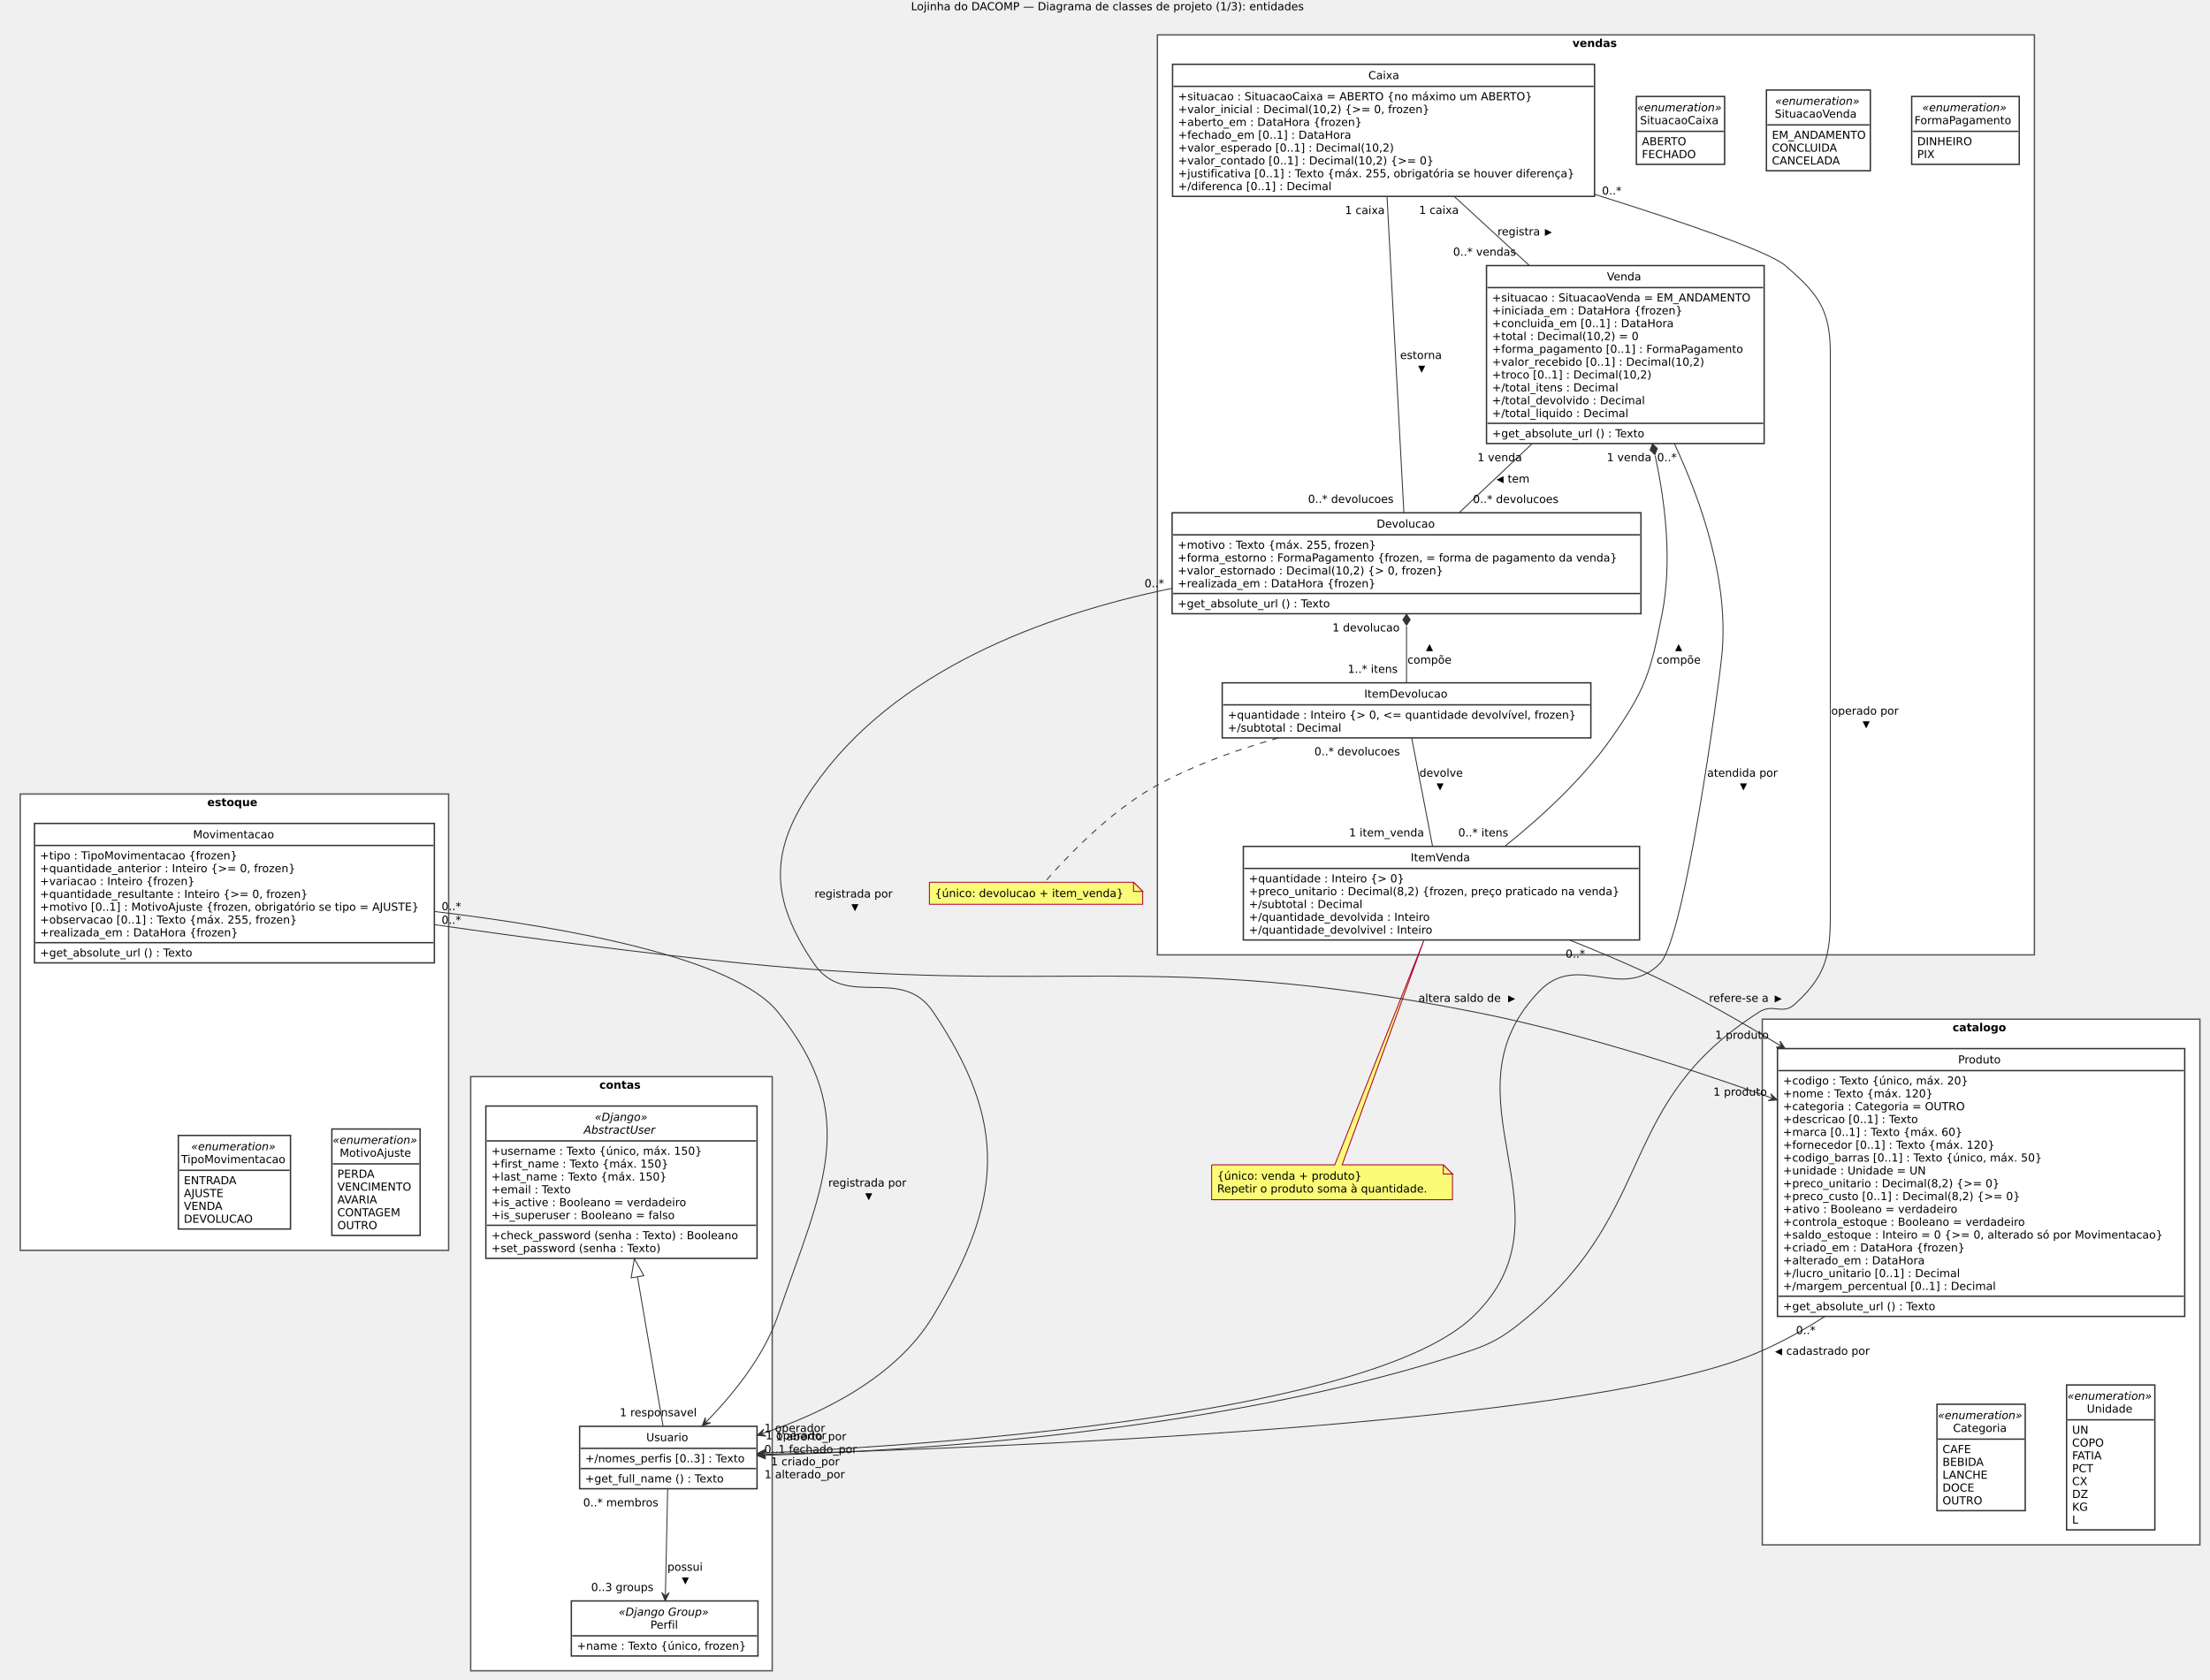
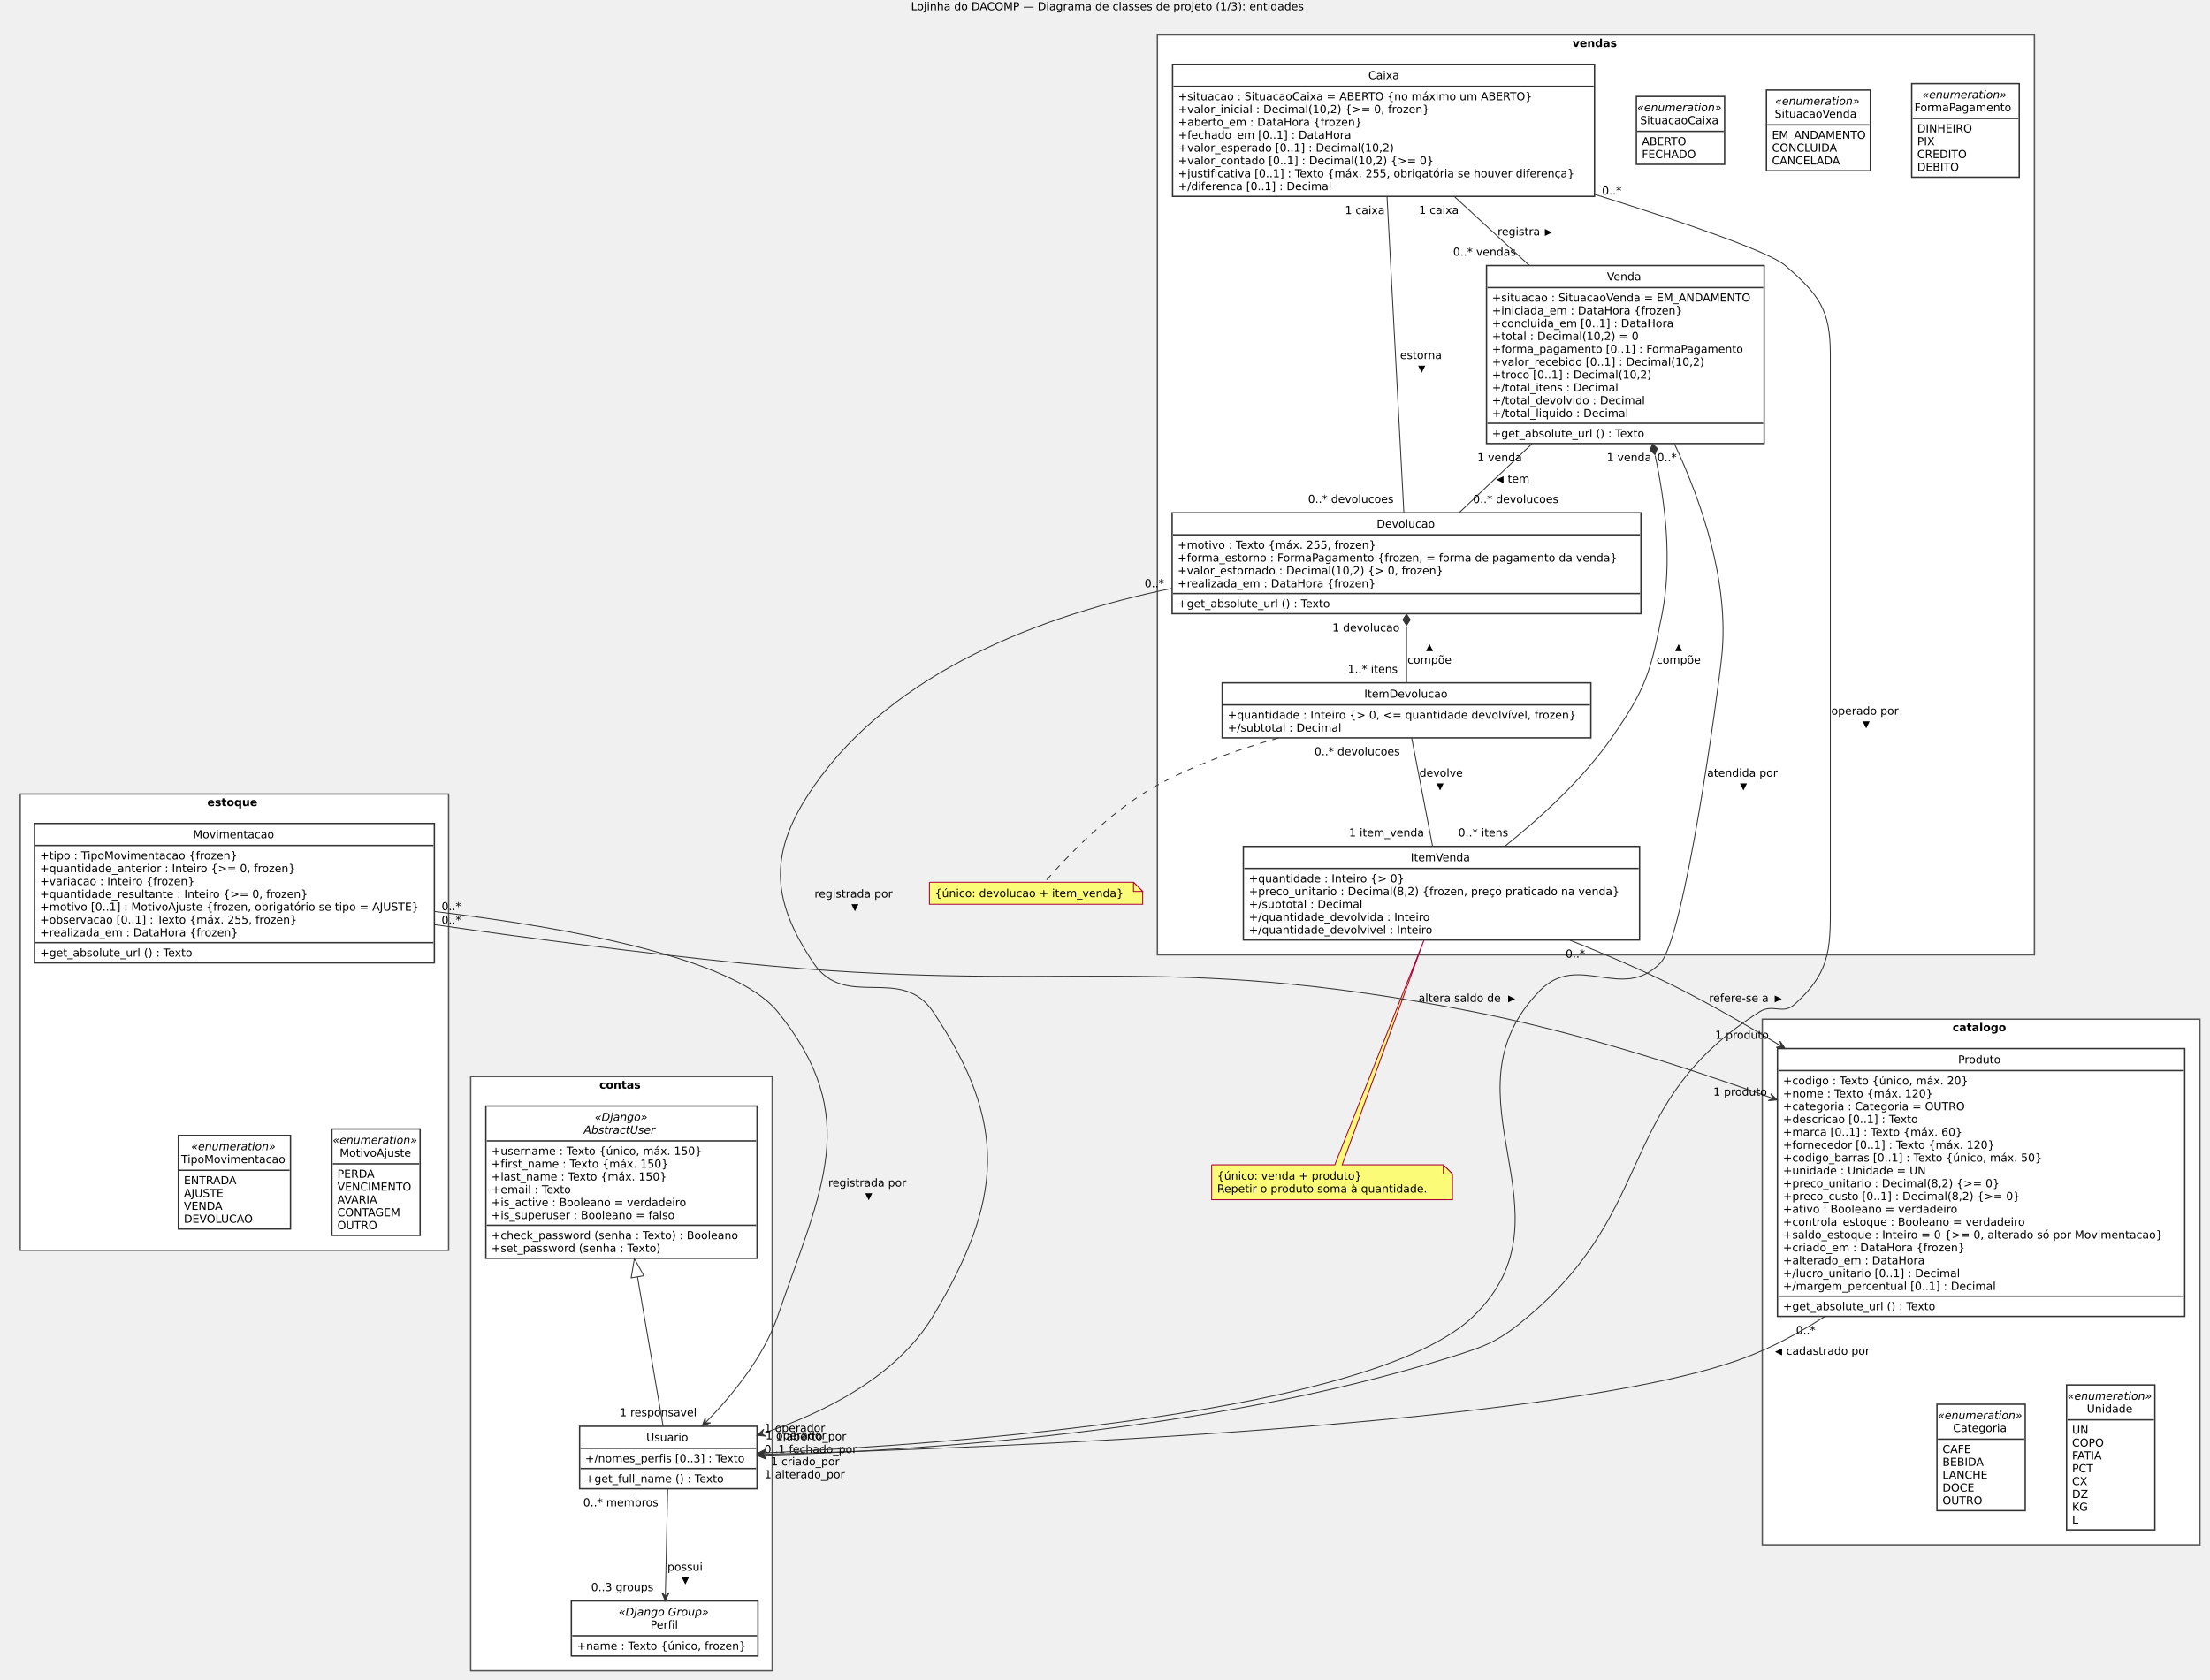
<svg xmlns="http://www.w3.org/2000/svg" contentScriptType="application/ecmascript" contentStyleType="text/css" height="1828px" preserveAspectRatio="none" style="width:2404px;height:1828px;" version="1.1" viewBox="0 0 2404 1828" width="2404px" zoomAndPan="magnify">
  <defs />
  <g>
    <text fill="#000000" font-family="DejaVu Sans" font-size="12" lengthAdjust="spacingAndGlyphs" textLength="445" x="991" y="11.139">Lojinha do DACOMP — Diagrama de classes de projeto (1/3): entidades</text>
    <rect fill="#FFFFFF" height="646.5" style="stroke: #555555; stroke-width: 1.5;" width="328" x="512" y="1171.469" />
    <text fill="#000000" font-family="DejaVu Sans" font-size="12" font-weight="bold" lengthAdjust="spacingAndGlyphs" textLength="48" x="652" y="1184.607">contas</text>
    <rect fill="#FFFFFF" height="572" style="stroke: #555555; stroke-width: 1.5;" width="476" x="1917" y="1108.969" />
    <text fill="#000000" font-family="DejaVu Sans" font-size="12" font-weight="bold" lengthAdjust="spacingAndGlyphs" textLength="62" x="2124" y="1122.107">catalogo</text>
    <rect fill="#FFFFFF" height="496.5" style="stroke: #555555; stroke-width: 1.5;" width="466" x="22" y="863.969" />
    <text fill="#000000" font-family="DejaVu Sans" font-size="12" font-weight="bold" lengthAdjust="spacingAndGlyphs" textLength="59" x="225.5" y="877.107">estoque</text>
    <rect fill="#FFFFFF" height="1001" style="stroke: #555555; stroke-width: 1.5;" width="954" x="1259" y="37.969" />
    <text fill="#000000" font-family="DejaVu Sans" font-size="12" font-weight="bold" lengthAdjust="spacingAndGlyphs" textLength="51" x="1710.5" y="51.107">vendas</text>
    <rect fill="#FFFFFF" height="165.688" id="AbstractUser" style="stroke: #333333; stroke-width: 1.5;" width="295" x="528.5" y="1203.469" />
    <text fill="#000000" font-family="DejaVu Sans" font-size="12" font-style="italic" lengthAdjust="spacingAndGlyphs" textLength="58" x="647" y="1219.607">«Django»</text>
    <text fill="#000000" font-family="DejaVu Sans" font-size="12" font-style="italic" lengthAdjust="spacingAndGlyphs" textLength="82" x="635" y="1233.576">AbstractUser</text>
    <line style="stroke: #333333; stroke-width: 1.5;" x1="529.5" x2="822.5" y1="1241.406" y2="1241.406" />
    <text fill="#000000" font-family="DejaVu Sans" font-size="12" lengthAdjust="spacingAndGlyphs" textLength="238" x="534.5" y="1256.545">+username : Texto {único, máx. 150}</text>
    <text fill="#000000" font-family="DejaVu Sans" font-size="12" lengthAdjust="spacingAndGlyphs" textLength="198" x="534.5" y="1270.514">+first_name : Texto {máx. 150}</text>
    <text fill="#000000" font-family="DejaVu Sans" font-size="12" lengthAdjust="spacingAndGlyphs" textLength="197" x="534.5" y="1284.482">+last_name : Texto {máx. 150}</text>
    <text fill="#000000" font-family="DejaVu Sans" font-size="12" lengthAdjust="spacingAndGlyphs" textLength="89" x="534.5" y="1298.451">+email : Texto</text>
    <text fill="#000000" font-family="DejaVu Sans" font-size="12" lengthAdjust="spacingAndGlyphs" textLength="219" x="534.5" y="1312.42">+is_active : Booleano = verdadeiro</text>
    <text fill="#000000" font-family="DejaVu Sans" font-size="12" lengthAdjust="spacingAndGlyphs" textLength="209" x="534.5" y="1326.389">+is_superuser : Booleano = falso</text>
    <line style="stroke: #333333; stroke-width: 1.5;" x1="529.5" x2="822.5" y1="1333.219" y2="1333.219" />
    <text fill="#000000" font-family="DejaVu Sans" font-size="12" lengthAdjust="spacingAndGlyphs" textLength="283" x="534.5" y="1348.357">+check_password (senha : Texto) : Booleano</text>
    <text fill="#000000" font-family="DejaVu Sans" font-size="12" lengthAdjust="spacingAndGlyphs" textLength="195" x="534.5" y="1362.326">+set_password (senha : Texto)</text>
    <rect fill="#FFFFFF" height="67.906" id="Usuario" style="stroke: #333333; stroke-width: 1.5;" width="193" x="630.5" y="1551.969" />
    <text fill="#000000" font-family="DejaVu Sans" font-size="12" lengthAdjust="spacingAndGlyphs" textLength="48" x="703" y="1568.107">Usuario</text>
    <line style="stroke: #333333; stroke-width: 1.5;" x1="631.5" x2="822.5" y1="1575.938" y2="1575.938" />
    <text fill="#000000" font-family="DejaVu Sans" font-size="12" lengthAdjust="spacingAndGlyphs" textLength="181" x="636.5" y="1591.076">+/nomes_perfis [0..3] : Texto</text>
    <line style="stroke: #333333; stroke-width: 1.5;" x1="631.5" x2="822.5" y1="1597.906" y2="1597.906" />
    <text fill="#000000" font-family="DejaVu Sans" font-size="12" lengthAdjust="spacingAndGlyphs" textLength="156" x="636.5" y="1613.045">+get_full_name () : Texto</text>
    <rect fill="#FFFFFF" height="59.906" id="Perfil" style="stroke: #333333; stroke-width: 1.5;" width="203" x="621.5" y="1741.969" />
    <text fill="#000000" font-family="DejaVu Sans" font-size="12" font-style="italic" lengthAdjust="spacingAndGlyphs" textLength="100" x="673" y="1758.107">«Django Group»</text>
    <text fill="#000000" font-family="DejaVu Sans" font-size="12" lengthAdjust="spacingAndGlyphs" textLength="31" x="707.5" y="1772.076">Perfil</text>
    <line style="stroke: #333333; stroke-width: 1.5;" x1="622.5" x2="823.5" y1="1779.906" y2="1779.906" />
    <text fill="#000000" font-family="DejaVu Sans" font-size="12" lengthAdjust="spacingAndGlyphs" textLength="191" x="627.5" y="1795.045">+name : Texto {único, frozen}</text>
    <rect fill="#FFFFFF" height="291.406" id="Produto" style="stroke: #333333; stroke-width: 1.5;" width="443" x="1933.5" y="1140.969" />
    <text fill="#000000" font-family="DejaVu Sans" font-size="12" lengthAdjust="spacingAndGlyphs" textLength="50" x="2130" y="1157.107">Produto</text>
    <line style="stroke: #333333; stroke-width: 1.5;" x1="1934.5" x2="2375.5" y1="1164.938" y2="1164.938" />
    <text fill="#000000" font-family="DejaVu Sans" font-size="12" lengthAdjust="spacingAndGlyphs" textLength="209" x="1939.5" y="1180.076">+codigo : Texto {único, máx. 20}</text>
    <text fill="#000000" font-family="DejaVu Sans" font-size="12" lengthAdjust="spacingAndGlyphs" textLength="168" x="1939.5" y="1194.045">+nome : Texto {máx. 120}</text>
    <text fill="#000000" font-family="DejaVu Sans" font-size="12" lengthAdjust="spacingAndGlyphs" textLength="203" x="1939.5" y="1208.014">+categoria : Categoria = OUTRO</text>
    <text fill="#000000" font-family="DejaVu Sans" font-size="12" lengthAdjust="spacingAndGlyphs" textLength="155" x="1939.5" y="1221.982">+descricao [0..1] : Texto</text>
    <text fill="#000000" font-family="DejaVu Sans" font-size="12" lengthAdjust="spacingAndGlyphs" textLength="202" x="1939.5" y="1235.951">+marca [0..1] : Texto {máx. 60}</text>
    <text fill="#000000" font-family="DejaVu Sans" font-size="12" lengthAdjust="spacingAndGlyphs" textLength="240" x="1939.5" y="1249.92">+fornecedor [0..1] : Texto {máx. 120}</text>
    <text fill="#000000" font-family="DejaVu Sans" font-size="12" lengthAdjust="spacingAndGlyphs" textLength="294" x="1939.5" y="1263.889">+codigo_barras [0..1] : Texto {único, máx. 50}</text>
    <text fill="#000000" font-family="DejaVu Sans" font-size="12" lengthAdjust="spacingAndGlyphs" textLength="161" x="1939.5" y="1277.857">+unidade : Unidade = UN</text>
    <text fill="#000000" font-family="DejaVu Sans" font-size="12" lengthAdjust="spacingAndGlyphs" textLength="243" x="1939.5" y="1291.826">+preco_unitario : Decimal(8,2) {&gt;= 0}</text>
    <text fill="#000000" font-family="DejaVu Sans" font-size="12" lengthAdjust="spacingAndGlyphs" textLength="268" x="1939.5" y="1305.795">+preco_custo [0..1] : Decimal(8,2) {&gt;= 0}</text>
    <text fill="#000000" font-family="DejaVu Sans" font-size="12" lengthAdjust="spacingAndGlyphs" textLength="196" x="1939.5" y="1319.764">+ativo : Booleano = verdadeiro</text>
    <text fill="#000000" font-family="DejaVu Sans" font-size="12" lengthAdjust="spacingAndGlyphs" textLength="276" x="1939.5" y="1333.732">+controla_estoque : Booleano = verdadeiro</text>
    <text fill="#000000" font-family="DejaVu Sans" font-size="12" lengthAdjust="spacingAndGlyphs" textLength="431" x="1939.5" y="1347.701">+saldo_estoque : Inteiro = 0 {&gt;= 0, alterado só por Movimentacao}</text>
    <text fill="#000000" font-family="DejaVu Sans" font-size="12" lengthAdjust="spacingAndGlyphs" textLength="204" x="1939.5" y="1361.67">+criado_em : DataHora {frozen}</text>
    <text fill="#000000" font-family="DejaVu Sans" font-size="12" lengthAdjust="spacingAndGlyphs" textLength="160" x="1939.5" y="1375.639">+alterado_em : DataHora</text>
    <text fill="#000000" font-family="DejaVu Sans" font-size="12" lengthAdjust="spacingAndGlyphs" textLength="198" x="1939.5" y="1389.607">+/lucro_unitario [0..1] : Decimal</text>
    <text fill="#000000" font-family="DejaVu Sans" font-size="12" lengthAdjust="spacingAndGlyphs" textLength="238" x="1939.5" y="1403.576">+/margem_percentual [0..1] : Decimal</text>
    <line style="stroke: #333333; stroke-width: 1.5;" x1="1934.5" x2="2375.5" y1="1410.406" y2="1410.406" />
    <text fill="#000000" font-family="DejaVu Sans" font-size="12" lengthAdjust="spacingAndGlyphs" textLength="174" x="1939.5" y="1425.545">+get_absolute_url () : Texto</text>
    <rect fill="#FFFFFF" height="115.781" id="Categoria" style="stroke: #333333; stroke-width: 1.5;" width="96" x="2107" y="1527.969" />
    <text fill="#000000" font-family="DejaVu Sans" font-size="12" font-style="italic" lengthAdjust="spacingAndGlyphs" textLength="94" x="2108" y="1544.107">«enumeration»</text>
    <text fill="#000000" font-family="DejaVu Sans" font-size="12" lengthAdjust="spacingAndGlyphs" textLength="61" x="2124.5" y="1558.076">Categoria</text>
    <line style="stroke: #333333; stroke-width: 1.5;" x1="2108" x2="2202" y1="1565.906" y2="1565.906" />
    <text fill="#000000" font-family="DejaVu Sans" font-size="12" lengthAdjust="spacingAndGlyphs" textLength="31" x="2113" y="1581.045">CAFE</text>
    <text fill="#000000" font-family="DejaVu Sans" font-size="12" lengthAdjust="spacingAndGlyphs" textLength="44" x="2113" y="1595.014">BEBIDA</text>
    <text fill="#000000" font-family="DejaVu Sans" font-size="12" lengthAdjust="spacingAndGlyphs" textLength="48" x="2113" y="1608.982">LANCHE</text>
    <text fill="#000000" font-family="DejaVu Sans" font-size="12" lengthAdjust="spacingAndGlyphs" textLength="34" x="2113" y="1622.951">DOCE</text>
    <text fill="#000000" font-family="DejaVu Sans" font-size="12" lengthAdjust="spacingAndGlyphs" textLength="42" x="2113" y="1636.92">OUTRO</text>
    <rect fill="#FFFFFF" height="157.688" id="Unidade" style="stroke: #333333; stroke-width: 1.5;" width="96" x="2248" y="1506.969" />
    <text fill="#000000" font-family="DejaVu Sans" font-size="12" font-style="italic" lengthAdjust="spacingAndGlyphs" textLength="94" x="2249" y="1523.107">«enumeration»</text>
    <text fill="#000000" font-family="DejaVu Sans" font-size="12" lengthAdjust="spacingAndGlyphs" textLength="52" x="2270" y="1537.076">Unidade</text>
    <line style="stroke: #333333; stroke-width: 1.5;" x1="2249" x2="2343" y1="1544.906" y2="1544.906" />
    <text fill="#000000" font-family="DejaVu Sans" font-size="12" lengthAdjust="spacingAndGlyphs" textLength="18" x="2254" y="1560.045">UN</text>
    <text fill="#000000" font-family="DejaVu Sans" font-size="12" lengthAdjust="spacingAndGlyphs" textLength="34" x="2254" y="1574.014">COPO</text>
    <text fill="#000000" font-family="DejaVu Sans" font-size="12" lengthAdjust="spacingAndGlyphs" textLength="33" x="2254" y="1587.982">FATIA</text>
    <text fill="#000000" font-family="DejaVu Sans" font-size="12" lengthAdjust="spacingAndGlyphs" textLength="23" x="2254" y="1601.951">PCT</text>
    <text fill="#000000" font-family="DejaVu Sans" font-size="12" lengthAdjust="spacingAndGlyphs" textLength="15" x="2254" y="1615.92">CX</text>
    <text fill="#000000" font-family="DejaVu Sans" font-size="12" lengthAdjust="spacingAndGlyphs" textLength="18" x="2254" y="1629.889">DZ</text>
    <text fill="#000000" font-family="DejaVu Sans" font-size="12" lengthAdjust="spacingAndGlyphs" textLength="16" x="2254" y="1643.857">KG</text>
    <text fill="#000000" font-family="DejaVu Sans" font-size="12" lengthAdjust="spacingAndGlyphs" textLength="6" x="2254" y="1657.826">L</text>
    <rect fill="#FFFFFF" height="151.719" id="Movimentacao" style="stroke: #333333; stroke-width: 1.5;" width="435" x="37.5" y="895.969" />
    <text fill="#000000" font-family="DejaVu Sans" font-size="12" lengthAdjust="spacingAndGlyphs" textLength="90" x="210" y="912.107">Movimentacao</text>
    <line style="stroke: #333333; stroke-width: 1.5;" x1="38.5" x2="471.5" y1="919.938" y2="919.938" />
    <text fill="#000000" font-family="DejaVu Sans" font-size="12" lengthAdjust="spacingAndGlyphs" textLength="220" x="43.5" y="935.076">+tipo : TipoMovimentacao {frozen}</text>
    <text fill="#000000" font-family="DejaVu Sans" font-size="12" lengthAdjust="spacingAndGlyphs" textLength="288" x="43.5" y="949.045">+quantidade_anterior : Inteiro {&gt;= 0, frozen}</text>
    <text fill="#000000" font-family="DejaVu Sans" font-size="12" lengthAdjust="spacingAndGlyphs" textLength="173" x="43.5" y="963.014">+variacao : Inteiro {frozen}</text>
    <text fill="#000000" font-family="DejaVu Sans" font-size="12" lengthAdjust="spacingAndGlyphs" textLength="303" x="43.5" y="976.982">+quantidade_resultante : Inteiro {&gt;= 0, frozen}</text>
    <text fill="#000000" font-family="DejaVu Sans" font-size="12" lengthAdjust="spacingAndGlyphs" textLength="423" x="43.5" y="990.951">+motivo [0..1] : MotivoAjuste {frozen, obrigatório se tipo = AJUSTE}</text>
    <text fill="#000000" font-family="DejaVu Sans" font-size="12" lengthAdjust="spacingAndGlyphs" textLength="290" x="43.5" y="1004.92">+observacao [0..1] : Texto {máx. 255, frozen}</text>
    <text fill="#000000" font-family="DejaVu Sans" font-size="12" lengthAdjust="spacingAndGlyphs" textLength="221" x="43.5" y="1018.889">+realizada_em : DataHora {frozen}</text>
    <line style="stroke: #333333; stroke-width: 1.5;" x1="38.5" x2="471.5" y1="1025.719" y2="1025.719" />
    <text fill="#000000" font-family="DejaVu Sans" font-size="12" lengthAdjust="spacingAndGlyphs" textLength="174" x="43.5" y="1040.857">+get_absolute_url () : Texto</text>
    <rect fill="#FFFFFF" height="101.812" id="TipoMovimentacao" style="stroke: #333333; stroke-width: 1.5;" width="122" x="194" y="1235.469" />
    <text fill="#000000" font-family="DejaVu Sans" font-size="12" font-style="italic" lengthAdjust="spacingAndGlyphs" textLength="94" x="208" y="1251.607">«enumeration»</text>
    <text fill="#000000" font-family="DejaVu Sans" font-size="12" lengthAdjust="spacingAndGlyphs" textLength="116" x="197" y="1265.576">TipoMovimentacao</text>
    <line style="stroke: #333333; stroke-width: 1.5;" x1="195" x2="315" y1="1273.406" y2="1273.406" />
    <text fill="#000000" font-family="DejaVu Sans" font-size="12" lengthAdjust="spacingAndGlyphs" textLength="57" x="200" y="1288.545">ENTRADA</text>
    <text fill="#000000" font-family="DejaVu Sans" font-size="12" lengthAdjust="spacingAndGlyphs" textLength="43" x="200" y="1302.514">AJUSTE</text>
    <text fill="#000000" font-family="DejaVu Sans" font-size="12" lengthAdjust="spacingAndGlyphs" textLength="42" x="200" y="1316.482">VENDA</text>
    <text fill="#000000" font-family="DejaVu Sans" font-size="12" lengthAdjust="spacingAndGlyphs" textLength="74" x="200" y="1330.451">DEVOLUCAO</text>
    <rect fill="#FFFFFF" height="115.781" id="MotivoAjuste" style="stroke: #333333; stroke-width: 1.5;" width="96" x="361" y="1228.469" />
    <text fill="#000000" font-family="DejaVu Sans" font-size="12" font-style="italic" lengthAdjust="spacingAndGlyphs" textLength="94" x="362" y="1244.607">«enumeration»</text>
    <text fill="#000000" font-family="DejaVu Sans" font-size="12" lengthAdjust="spacingAndGlyphs" textLength="79" x="369.5" y="1258.576">MotivoAjuste</text>
    <line style="stroke: #333333; stroke-width: 1.5;" x1="362" x2="456" y1="1266.406" y2="1266.406" />
    <text fill="#000000" font-family="DejaVu Sans" font-size="12" lengthAdjust="spacingAndGlyphs" textLength="41" x="367" y="1281.545">PERDA</text>
    <text fill="#000000" font-family="DejaVu Sans" font-size="12" lengthAdjust="spacingAndGlyphs" textLength="79" x="367" y="1295.514">VENCIMENTO</text>
    <text fill="#000000" font-family="DejaVu Sans" font-size="12" lengthAdjust="spacingAndGlyphs" textLength="43" x="367" y="1309.482">AVARIA</text>
    <text fill="#000000" font-family="DejaVu Sans" font-size="12" lengthAdjust="spacingAndGlyphs" textLength="68" x="367" y="1323.451">CONTAGEM</text>
    <text fill="#000000" font-family="DejaVu Sans" font-size="12" lengthAdjust="spacingAndGlyphs" textLength="42" x="367" y="1337.42">OUTRO</text>
    <rect fill="#FFFFFF" height="143.719" id="Caixa" style="stroke: #333333; stroke-width: 1.5;" width="459" x="1275.5" y="69.969" />
    <text fill="#000000" font-family="DejaVu Sans" font-size="12" lengthAdjust="spacingAndGlyphs" textLength="33" x="1488.5" y="86.107">Caixa</text>
    <line style="stroke: #333333; stroke-width: 1.5;" x1="1276.5" x2="1733.5" y1="93.938" y2="93.938" />
    <text fill="#000000" font-family="DejaVu Sans" font-size="12" lengthAdjust="spacingAndGlyphs" textLength="392" x="1281.5" y="109.076">+situacao : SituacaoCaixa = ABERTO {no máximo um ABERTO}</text>
    <text fill="#000000" font-family="DejaVu Sans" font-size="12" lengthAdjust="spacingAndGlyphs" textLength="278" x="1281.5" y="123.045">+valor_inicial : Decimal(10,2) {&gt;= 0, frozen}</text>
    <text fill="#000000" font-family="DejaVu Sans" font-size="12" lengthAdjust="spacingAndGlyphs" textLength="207" x="1281.5" y="137.014">+aberto_em : DataHora {frozen}</text>
    <text fill="#000000" font-family="DejaVu Sans" font-size="12" lengthAdjust="spacingAndGlyphs" textLength="196" x="1281.5" y="150.982">+fechado_em [0..1] : DataHora</text>
    <text fill="#000000" font-family="DejaVu Sans" font-size="12" lengthAdjust="spacingAndGlyphs" textLength="243" x="1281.5" y="164.951">+valor_esperado [0..1] : Decimal(10,2)</text>
    <text fill="#000000" font-family="DejaVu Sans" font-size="12" lengthAdjust="spacingAndGlyphs" textLength="287" x="1281.5" y="178.92">+valor_contado [0..1] : Decimal(10,2) {&gt;= 0}</text>
    <text fill="#000000" font-family="DejaVu Sans" font-size="12" lengthAdjust="spacingAndGlyphs" textLength="447" x="1281.5" y="192.889">+justificativa [0..1] : Texto {máx. 255, obrigatória se houver diferença}</text>
    <text fill="#000000" font-family="DejaVu Sans" font-size="12" lengthAdjust="spacingAndGlyphs" textLength="172" x="1281.5" y="206.857">+/diferenca [0..1] : Decimal</text>
    <rect fill="#FFFFFF" height="193.625" id="Venda" style="stroke: #333333; stroke-width: 1.5;" width="302" x="1617" y="288.969" />
    <text fill="#000000" font-family="DejaVu Sans" font-size="12" lengthAdjust="spacingAndGlyphs" textLength="40" x="1748" y="305.107">Venda</text>
    <line style="stroke: #333333; stroke-width: 1.5;" x1="1618" x2="1918" y1="312.938" y2="312.938" />
    <text fill="#000000" font-family="DejaVu Sans" font-size="12" lengthAdjust="spacingAndGlyphs" textLength="290" x="1623" y="328.076">+situacao : SituacaoVenda = EM_ANDAMENTO</text>
    <text fill="#000000" font-family="DejaVu Sans" font-size="12" lengthAdjust="spacingAndGlyphs" textLength="213" x="1623" y="342.045">+iniciada_em : DataHora {frozen}</text>
    <text fill="#000000" font-family="DejaVu Sans" font-size="12" lengthAdjust="spacingAndGlyphs" textLength="205" x="1623" y="356.014">+concluida_em [0..1] : DataHora</text>
    <text fill="#000000" font-family="DejaVu Sans" font-size="12" lengthAdjust="spacingAndGlyphs" textLength="164" x="1623" y="369.982">+total : Decimal(10,2) = 0</text>
    <text fill="#000000" font-family="DejaVu Sans" font-size="12" lengthAdjust="spacingAndGlyphs" textLength="285" x="1623" y="383.951">+forma_pagamento [0..1] : FormaPagamento</text>
    <text fill="#000000" font-family="DejaVu Sans" font-size="12" lengthAdjust="spacingAndGlyphs" textLength="238" x="1623" y="397.92">+valor_recebido [0..1] : Decimal(10,2)</text>
    <text fill="#000000" font-family="DejaVu Sans" font-size="12" lengthAdjust="spacingAndGlyphs" textLength="180" x="1623" y="411.889">+troco [0..1] : Decimal(10,2)</text>
    <text fill="#000000" font-family="DejaVu Sans" font-size="12" lengthAdjust="spacingAndGlyphs" textLength="141" x="1623" y="425.857">+/total_itens : Decimal</text>
    <text fill="#000000" font-family="DejaVu Sans" font-size="12" lengthAdjust="spacingAndGlyphs" textLength="168" x="1623" y="439.826">+/total_devolvido : Decimal</text>
    <text fill="#000000" font-family="DejaVu Sans" font-size="12" lengthAdjust="spacingAndGlyphs" textLength="151" x="1623" y="453.795">+/total_liquido : Decimal</text>
    <line style="stroke: #333333; stroke-width: 1.5;" x1="1618" x2="1918" y1="460.625" y2="460.625" />
    <text fill="#000000" font-family="DejaVu Sans" font-size="12" lengthAdjust="spacingAndGlyphs" textLength="174" x="1623" y="475.764">+get_absolute_url () : Texto</text>
    <rect fill="#FFFFFF" height="101.812" id="ItemVenda" style="stroke: #333333; stroke-width: 1.5;" width="431" x="1352.5" y="920.969" />
    <text fill="#000000" font-family="DejaVu Sans" font-size="12" lengthAdjust="spacingAndGlyphs" textLength="67" x="1534.5" y="937.107">ItemVenda</text>
    <line style="stroke: #333333; stroke-width: 1.5;" x1="1353.5" x2="1782.5" y1="944.938" y2="944.938" />
    <text fill="#000000" font-family="DejaVu Sans" font-size="12" lengthAdjust="spacingAndGlyphs" textLength="176" x="1358.5" y="960.076">+quantidade : Inteiro {&gt; 0}</text>
    <text fill="#000000" font-family="DejaVu Sans" font-size="12" lengthAdjust="spacingAndGlyphs" textLength="419" x="1358.5" y="974.045">+preco_unitario : Decimal(8,2) {frozen, preço praticado na venda}</text>
    <text fill="#000000" font-family="DejaVu Sans" font-size="12" lengthAdjust="spacingAndGlyphs" textLength="127" x="1358.5" y="988.014">+/subtotal : Decimal</text>
    <text fill="#000000" font-family="DejaVu Sans" font-size="12" lengthAdjust="spacingAndGlyphs" textLength="202" x="1358.5" y="1001.982">+/quantidade_devolvida : Inteiro</text>
    <text fill="#000000" font-family="DejaVu Sans" font-size="12" lengthAdjust="spacingAndGlyphs" textLength="203" x="1358.5" y="1015.951">+/quantidade_devolvivel : Inteiro</text>
    <rect fill="#FFFFFF" height="109.812" id="Devolucao" style="stroke: #333333; stroke-width: 1.5;" width="510" x="1275" y="557.969" />
    <text fill="#000000" font-family="DejaVu Sans" font-size="12" lengthAdjust="spacingAndGlyphs" textLength="65" x="1497.5" y="574.107">Devolucao</text>
    <line style="stroke: #333333; stroke-width: 1.5;" x1="1276" x2="1784" y1="581.938" y2="581.938" />
    <text fill="#000000" font-family="DejaVu Sans" font-size="12" lengthAdjust="spacingAndGlyphs" textLength="220" x="1281" y="597.076">+motivo : Texto {máx. 255, frozen}</text>
    <text fill="#000000" font-family="DejaVu Sans" font-size="12" lengthAdjust="spacingAndGlyphs" textLength="498" x="1281" y="611.045">+forma_estorno : FormaPagamento {frozen, = forma de pagamento da venda}</text>
    <text fill="#000000" font-family="DejaVu Sans" font-size="12" lengthAdjust="spacingAndGlyphs" textLength="298" x="1281" y="625.014">+valor_estornado : Decimal(10,2) {&gt; 0, frozen}</text>
    <text fill="#000000" font-family="DejaVu Sans" font-size="12" lengthAdjust="spacingAndGlyphs" textLength="221" x="1281" y="638.982">+realizada_em : DataHora {frozen}</text>
    <line style="stroke: #333333; stroke-width: 1.5;" x1="1276" x2="1784" y1="645.812" y2="645.812" />
    <text fill="#000000" font-family="DejaVu Sans" font-size="12" lengthAdjust="spacingAndGlyphs" textLength="174" x="1281" y="660.951">+get_absolute_url () : Texto</text>
    <rect fill="#FFFFFF" height="59.906" id="ItemDevolucao" style="stroke: #333333; stroke-width: 1.5;" width="401" x="1329.5" y="742.969" />
    <text fill="#000000" font-family="DejaVu Sans" font-size="12" lengthAdjust="spacingAndGlyphs" textLength="92" x="1484" y="759.107">ItemDevolucao</text>
    <line style="stroke: #333333; stroke-width: 1.5;" x1="1330.5" x2="1729.5" y1="766.938" y2="766.938" />
    <text fill="#000000" font-family="DejaVu Sans" font-size="12" lengthAdjust="spacingAndGlyphs" textLength="389" x="1335.5" y="782.076">+quantidade : Inteiro {&gt; 0, &lt;= quantidade devolvível, frozen}</text>
    <text fill="#000000" font-family="DejaVu Sans" font-size="12" lengthAdjust="spacingAndGlyphs" textLength="127" x="1335.5" y="796.045">+/subtotal : Decimal</text>
    <rect fill="#FFFFFF" height="73.875" id="SituacaoCaixa" style="stroke: #333333; stroke-width: 1.5;" width="96" x="1780" y="104.969" />
    <text fill="#000000" font-family="DejaVu Sans" font-size="12" font-style="italic" lengthAdjust="spacingAndGlyphs" textLength="94" x="1781" y="121.107">«enumeration»</text>
    <text fill="#000000" font-family="DejaVu Sans" font-size="12" lengthAdjust="spacingAndGlyphs" textLength="88" x="1784" y="135.076">SituacaoCaixa</text>
    <line style="stroke: #333333; stroke-width: 1.5;" x1="1781" x2="1875" y1="142.906" y2="142.906" />
    <text fill="#000000" font-family="DejaVu Sans" font-size="12" lengthAdjust="spacingAndGlyphs" textLength="48" x="1786" y="158.045">ABERTO</text>
    <text fill="#000000" font-family="DejaVu Sans" font-size="12" lengthAdjust="spacingAndGlyphs" textLength="58" x="1786" y="172.014">FECHADO</text>
    <rect fill="#FFFFFF" height="87.844" id="SituacaoVenda" style="stroke: #333333; stroke-width: 1.5;" width="113" x="1921.5" y="97.969" />
    <text fill="#000000" font-family="DejaVu Sans" font-size="12" font-style="italic" lengthAdjust="spacingAndGlyphs" textLength="94" x="1931" y="114.107">«enumeration»</text>
    <text fill="#000000" font-family="DejaVu Sans" font-size="12" lengthAdjust="spacingAndGlyphs" textLength="95" x="1930.5" y="128.076">SituacaoVenda</text>
    <line style="stroke: #333333; stroke-width: 1.5;" x1="1922.5" x2="2033.5" y1="135.906" y2="135.906" />
    <text fill="#000000" font-family="DejaVu Sans" font-size="12" lengthAdjust="spacingAndGlyphs" textLength="101" x="1927.5" y="151.045">EM_ANDAMENTO</text>
    <text fill="#000000" font-family="DejaVu Sans" font-size="12" lengthAdjust="spacingAndGlyphs" textLength="69" x="1927.5" y="165.014">CONCLUIDA</text>
    <text fill="#000000" font-family="DejaVu Sans" font-size="12" lengthAdjust="spacingAndGlyphs" textLength="72" x="1927.5" y="178.982">CANCELADA</text>
-     <rect fill="#FFFFFF" height="73.875" id="FormaPagamento" style="stroke: #333333; stroke-width: 1.5;" width="117" x="2079.5" y="104.969" />
-     <text fill="#000000" font-family="DejaVu Sans" font-size="12" font-style="italic" lengthAdjust="spacingAndGlyphs" textLength="94" x="2091" y="121.107">«enumeration»</text>
-     <text fill="#000000" font-family="DejaVu Sans" font-size="12" lengthAdjust="spacingAndGlyphs" textLength="111" x="2082.5" y="135.076">FormaPagamento</text>
-     <line style="stroke: #333333; stroke-width: 1.5;" x1="2080.5" x2="2195.5" y1="142.906" y2="142.906" />
-     <text fill="#000000" font-family="DejaVu Sans" font-size="12" lengthAdjust="spacingAndGlyphs" textLength="58" x="2085.5" y="158.045">DINHEIRO</text>
-     <text fill="#000000" font-family="DejaVu Sans" font-size="12" lengthAdjust="spacingAndGlyphs" textLength="18" x="2085.5" y="172.014">PIX</text>
+     <rect fill="#FFFFFF" height="101.812" id="FormaPagamento" style="stroke: #333333; stroke-width: 1.5;" width="117" x="2079.5" y="90.969" />
+     <text fill="#000000" font-family="DejaVu Sans" font-size="12" font-style="italic" lengthAdjust="spacingAndGlyphs" textLength="94" x="2091" y="107.107">«enumeration»</text>
+     <text fill="#000000" font-family="DejaVu Sans" font-size="12" lengthAdjust="spacingAndGlyphs" textLength="111" x="2082.5" y="121.076">FormaPagamento</text>
+     <line style="stroke: #333333; stroke-width: 1.5;" x1="2080.5" x2="2195.5" y1="128.906" y2="128.906" />
+     <text fill="#000000" font-family="DejaVu Sans" font-size="12" lengthAdjust="spacingAndGlyphs" textLength="58" x="2085.5" y="144.045">DINHEIRO</text>
+     <text fill="#000000" font-family="DejaVu Sans" font-size="12" lengthAdjust="spacingAndGlyphs" textLength="18" x="2085.5" y="158.014">PIX</text>
+     <text fill="#000000" font-family="DejaVu Sans" font-size="12" lengthAdjust="spacingAndGlyphs" textLength="52" x="2085.5" y="171.982">CREDITO</text>
+     <text fill="#000000" font-family="DejaVu Sans" font-size="12" lengthAdjust="spacingAndGlyphs" textLength="44" x="2085.5" y="185.951">DEBITO</text>
    <path d="M1318,1267.469 L1318,1305.406 A0,0 0 0 0 1318,1305.406 L1580,1305.406 A0,0 0 0 0 1580,1305.406 L1580,1277.469 L1570,1267.469 L1459.97,1267.469 L1548.88,1023.179 L1451.97,1267.469 L1318,1267.469 A0,0 0 0 0 1318,1267.469 " fill="#FBFB77" style="stroke: #A80036; stroke-width: 1.0;" />
    <path d="M1570,1267.469 L1570,1277.469 L1580,1277.469 L1570,1267.469 " fill="#FBFB77" style="stroke: #A80036; stroke-width: 1.0;" />
    <text fill="#000000" font-family="DejaVu Sans" font-size="12" lengthAdjust="spacingAndGlyphs" textLength="164" x="1324" y="1283.607">{único: venda + produto}</text>
    <text fill="#000000" font-family="DejaVu Sans" font-size="12" lengthAdjust="spacingAndGlyphs" textLength="241" x="1324" y="1297.576">Repetir o produto soma à quantidade.</text>
    <path d="M1011,959.969 L1011,983.938 L1243,983.938 L1243,969.969 L1233,959.969 L1011,959.969 " fill="#FBFB77" style="stroke: #A80036; stroke-width: 1.0;" />
    <path d="M1233,959.969 L1233,969.969 L1243,969.969 L1233,959.969 " fill="#FBFB77" style="stroke: #A80036; stroke-width: 1.0;" />
    <text fill="#000000" font-family="DejaVu Sans" font-size="12" lengthAdjust="spacingAndGlyphs" textLength="211" x="1017" y="976.107">{único: devolucao + item_venda}</text>
    <path d="M693.48,1389.459 C703.18,1445.999 714.59,1512.559 721.28,1551.619 " fill="none" id="AbstractUser&lt;-Usuario" style="stroke: #333333; stroke-width: 1.0;" />
    <polygon fill="none" points="686.55,1390.449,690.07,1369.549,700.35,1388.079,686.55,1390.449" style="stroke: #333333; stroke-width: 1.0;" />
    <path d="M726.28,1620.289 C725.56,1653.219 724.47,1703.369 723.75,1736.649 " fill="none" id="Usuario-&gt;Perfil" style="stroke: #333333; stroke-width: 1.0;" />
    <polygon fill="#333333" points="723.63,1741.839,727.835,1732.932,723.744,1736.84,719.837,1732.75,723.63,1741.839" style="stroke: #333333; stroke-width: 1.0;" />
    <text fill="#000000" font-family="DejaVu Sans" font-size="12" lengthAdjust="spacingAndGlyphs" textLength="41" x="726" y="1709.107">possui</text>
    <polygon fill="#000000" points="742.5,1716.938,745.5,1722.938,748.5,1716.938,742.5,1716.938" style="stroke: #000000; stroke-width: 1.0;" />
    <text fill="#000000" font-family="DejaVu Sans" font-size="12" lengthAdjust="spacingAndGlyphs" textLength="84" x="634.404" y="1639.052">0..* membros</text>
    <text fill="#000000" font-family="DejaVu Sans" font-size="12" lengthAdjust="spacingAndGlyphs" textLength="72" x="643.009" y="1731.178">0..3 groups</text>
    <path d="M1582.49,214.269 C1607.79,237.549 1636.32,263.809 1663.29,288.619 " fill="none" id="Caixa-Venda" style="stroke: #333333; stroke-width: 1.0;" />
    <text fill="#000000" font-family="DejaVu Sans" font-size="12" lengthAdjust="spacingAndGlyphs" textLength="49" x="1629" y="256.107">registra</text>
    <polygon fill="#000000" points="1681,249.953,1687,252.953,1681,255.953,1681,249.953" style="stroke: #000000; stroke-width: 1.0;" />
    <text fill="#000000" font-family="DejaVu Sans" font-size="12" lengthAdjust="spacingAndGlyphs" textLength="44" x="1543.605" y="232.729">1 caixa</text>
    <text fill="#000000" font-family="DejaVu Sans" font-size="12" lengthAdjust="spacingAndGlyphs" textLength="71" x="1580.679" y="278.213">0..* vendas</text>
    <path d="M1508.8,214.199 C1513.82,308.499 1522.58,472.729 1527.1,557.649 " fill="none" id="Caixa-Devolucao" style="stroke: #333333; stroke-width: 1.0;" />
    <text fill="#000000" font-family="DejaVu Sans" font-size="12" lengthAdjust="spacingAndGlyphs" textLength="49" x="1523" y="390.607">estorna</text>
    <polygon fill="#000000" points="1543.5,398.438,1546.5,404.438,1549.5,398.438,1543.5,398.438" style="stroke: #000000; stroke-width: 1.0;" />
    <text fill="#000000" font-family="DejaVu Sans" font-size="12" lengthAdjust="spacingAndGlyphs" textLength="44" x="1463.065" y="232.901">1 caixa</text>
    <text fill="#000000" font-family="DejaVu Sans" font-size="12" lengthAdjust="spacingAndGlyphs" textLength="97" x="1422.872" y="547.175">0..* devolucoes</text>
    <path d="M1666.38,483.039 C1639.34,508.599 1611.08,535.319 1587.34,557.759 " fill="none" id="Venda-Devolucao" style="stroke: #333333; stroke-width: 1.0;" />
    <polygon fill="#000000" points="1635,518.953,1629,521.953,1635,524.953,1635,518.953" style="stroke: #000000; stroke-width: 1.0;" />
    <text fill="#000000" font-family="DejaVu Sans" font-size="12" lengthAdjust="spacingAndGlyphs" textLength="24" x="1640" y="525.107">tem</text>
    <text fill="#000000" font-family="DejaVu Sans" font-size="12" lengthAdjust="spacingAndGlyphs" textLength="50" x="1607.081" y="501.833">1 venda</text>
    <text fill="#000000" font-family="DejaVu Sans" font-size="12" lengthAdjust="spacingAndGlyphs" textLength="97" x="1602.224" y="547.301">0..* devolucoes</text>
    <path d="M1800.41,495.679 C1811.7,547.979 1819.07,611.459 1808,667.969 C1795.55,731.549 1790.13,749.869 1753,802.969 C1721.3,848.299 1675.29,890.149 1637.08,920.739 " fill="none" id="Venda&lt;-ItemVenda" style="stroke: #333333; stroke-width: 1.0;" />
    <polygon fill="#333333" points="1797.55,482.979,1794.966,489.711,1800.187,494.685,1802.771,487.953,1797.55,482.979" style="stroke: #333333; stroke-width: 1.0;" />
    <polygon fill="#000000" points="1823,707.969,1826,701.969,1829,707.969,1823,707.969" style="stroke: #000000; stroke-width: 1.0;" />
    <text fill="#000000" font-family="DejaVu Sans" font-size="12" lengthAdjust="spacingAndGlyphs" textLength="50" x="1802" y="722.107">compõe</text>
    <text fill="#000000" font-family="DejaVu Sans" font-size="12" lengthAdjust="spacingAndGlyphs" textLength="50" x="1747.884" y="501.768">1 venda</text>
    <text fill="#000000" font-family="DejaVu Sans" font-size="12" lengthAdjust="spacingAndGlyphs" textLength="57" x="1586.294" y="910.126">0..* itens</text>
    <path d="M1707.72,1023.049 C1748.19,1039.079 1791.97,1057.909 1831,1077.969 C1866.11,1096.009 1902.27,1116.779 1937.14,1138.059 " fill="none" id="ItemVenda-&gt;Produto" style="stroke: #333333; stroke-width: 1.0;" />
    <polygon fill="#333333" points="1941.83,1140.929,1936.234,1132.824,1937.563,1138.323,1932.064,1139.651,1941.83,1140.929" style="stroke: #333333; stroke-width: 1.0;" />
    <text fill="#000000" font-family="DejaVu Sans" font-size="12" lengthAdjust="spacingAndGlyphs" textLength="69" x="1859" y="1090.107">refere-se a</text>
    <polygon fill="#000000" points="1931,1083.953,1937,1086.953,1931,1089.953,1931,1083.953" style="stroke: #000000; stroke-width: 1.0;" />
    <text fill="#000000" font-family="DejaVu Sans" font-size="12" lengthAdjust="spacingAndGlyphs" textLength="22" x="1703.017" y="1042.002">0..*</text>
    <text fill="#000000" font-family="DejaVu Sans" font-size="12" lengthAdjust="spacingAndGlyphs" textLength="62" x="1865.714" y="1130.294">1 produto</text>
    <path d="M1530,681.499 C1530,702.959 1530,725.569 1530,742.819 " fill="none" id="Devolucao&lt;-ItemDevolucao" style="stroke: #333333; stroke-width: 1.0;" />
    <polygon fill="#333333" points="1530,668.339,1526,674.339,1530,680.339,1534,674.339,1530,668.339" style="stroke: #333333; stroke-width: 1.0;" />
    <polygon fill="#000000" points="1552,707.969,1555,701.969,1558,707.969,1552,707.969" style="stroke: #000000; stroke-width: 1.0;" />
    <text fill="#000000" font-family="DejaVu Sans" font-size="12" lengthAdjust="spacingAndGlyphs" textLength="50" x="1531" y="722.107">compõe</text>
    <text fill="#000000" font-family="DejaVu Sans" font-size="12" lengthAdjust="spacingAndGlyphs" textLength="76" x="1449.369" y="687.088">1 devolucao</text>
    <text fill="#000000" font-family="DejaVu Sans" font-size="12" lengthAdjust="spacingAndGlyphs" textLength="57" x="1466.053" y="732.154">1..* itens</text>
    <path d="M1535.61,803.039 C1541.57,833.969 1551.13,883.489 1558.31,920.749 " fill="none" id="ItemDevolucao-ItemVenda" style="stroke: #333333; stroke-width: 1.0;" />
    <text fill="#000000" font-family="DejaVu Sans" font-size="12" lengthAdjust="spacingAndGlyphs" textLength="47" x="1544" y="845.107">devolve</text>
    <polygon fill="#000000" points="1563.5,852.938,1566.5,858.938,1569.5,852.938,1563.5,852.938" style="stroke: #000000; stroke-width: 1.0;" />
    <text fill="#000000" font-family="DejaVu Sans" font-size="12" lengthAdjust="spacingAndGlyphs" textLength="97" x="1429.764" y="821.83">0..* devolucoes</text>
    <text fill="#000000" font-family="DejaVu Sans" font-size="12" lengthAdjust="spacingAndGlyphs" textLength="83" x="1467.472" y="910.138">1 item_venda</text>
    <path d="M472.79,1006.129 C573.93,1020.629 695.9,1036.829 806,1047.969 C1159.2,1083.709 1254.69,1032.359 1603,1100.969 C1712.32,1122.499 1829.87,1159.709 1928.28,1195.099 " fill="none" id="Movimentacao-&gt;Produto" style="stroke: #333333; stroke-width: 1.0;" />
    <polygon fill="#333333" points="1933.25,1196.889,1926.147,1190.066,1928.548,1195.188,1923.426,1197.589,1933.25,1196.889" style="stroke: #333333; stroke-width: 1.0;" />
    <text fill="#000000" font-family="DejaVu Sans" font-size="12" lengthAdjust="spacingAndGlyphs" textLength="95" x="1543" y="1090.107">altera saldo de</text>
    <polygon fill="#000000" points="1641,1083.953,1647,1086.953,1641,1089.953,1641,1083.953" style="stroke: #000000; stroke-width: 1.0;" />
    <text fill="#000000" font-family="DejaVu Sans" font-size="12" lengthAdjust="spacingAndGlyphs" textLength="22" x="480.297" y="1005.196">0..*</text>
    <text fill="#000000" font-family="DejaVu Sans" font-size="12" lengthAdjust="spacingAndGlyphs" textLength="62" x="1863.746" y="1192.183">1 produto</text>
    <path d="M1985.52,1432.139 C1957.98,1449.829 1928.71,1465.629 1899,1476.969 C1704.42,1551.219 1076.61,1575.699 828.88,1582.589 " fill="none" id="Produto-&gt;Usuario" style="stroke: #333333; stroke-width: 1.0;" />
    <polygon fill="#333333" points="823.82,1582.729,832.92,1586.496,828.818,1582.6,832.714,1578.499,823.82,1582.729" style="stroke: #333333; stroke-width: 1.0;" />
    <polygon fill="#000000" points="1938,1467.953,1932,1470.953,1938,1473.953,1938,1467.953" style="stroke: #000000; stroke-width: 1.0;" />
    <text fill="#000000" font-family="DejaVu Sans" font-size="12" lengthAdjust="spacingAndGlyphs" textLength="97" x="1943" y="1474.107">cadastrado por</text>
    <text fill="#000000" font-family="DejaVu Sans" font-size="12" lengthAdjust="spacingAndGlyphs" textLength="22" x="1953.65" y="1451.615">0..*</text>
    <text fill="#000000" font-family="DejaVu Sans" font-size="12" lengthAdjust="spacingAndGlyphs" textLength="78" x="838.63" y="1594.457">1 criado_por</text>
    <text fill="#000000" font-family="DejaVu Sans" font-size="12" lengthAdjust="spacingAndGlyphs" textLength="92" x="831.63" y="1608.426">1 alterado_por</text>
    <path d="M472.81,991.809 C621.24,1009.679 799.04,1042.749 846,1100.969 C938.36,1215.469 893.74,1292.819 846,1431.969 C830.48,1477.209 795.52,1519.369 767.48,1547.929 " fill="none" id="Movimentacao-&gt;Usuario" style="stroke: #333333; stroke-width: 1.0;" />
    <polygon fill="#333333" points="763.75,1551.699,772.935,1548.145,767.278,1548.156,767.267,1542.499,763.75,1551.699" style="stroke: #333333; stroke-width: 1.0;" />
    <text fill="#000000" font-family="DejaVu Sans" font-size="12" lengthAdjust="spacingAndGlyphs" textLength="90" x="901" y="1291.107">registrada por</text>
    <polygon fill="#000000" points="942,1298.938,945,1304.938,948,1298.938,942,1298.938" style="stroke: #000000; stroke-width: 1.0;" />
    <text fill="#000000" font-family="DejaVu Sans" font-size="12" lengthAdjust="spacingAndGlyphs" textLength="22" x="480.318" y="990.406">0..*</text>
    <text fill="#000000" font-family="DejaVu Sans" font-size="12" lengthAdjust="spacingAndGlyphs" textLength="88" x="674.164" y="1541.035">1 responsavel</text>
    <path d="M1734.69,211.469 C1830.67,241.629 1924.19,273.639 1942,288.969 C1978.31,320.219 1991,337.069 1991,384.969 C1991,384.969 1991,384.969 1991,972.969 C1991,1029.049 1993.71,1055.489 1952,1092.969 C1939.16,1104.509 1928.58,1091.729 1914,1100.969 C1758.04,1199.779 1803.97,1312.739 1663,1431.969 C1630.06,1459.829 1618.16,1464.049 1577,1476.969 C1315.86,1558.959 990.99,1578.879 828.91,1583.599 " fill="none" id="Caixa-&gt;Usuario" style="stroke: #333333; stroke-width: 1.0;" />
    <polygon fill="#333333" points="823.69,1583.749,832.801,1587.49,828.688,1583.606,832.572,1579.493,823.69,1583.749" style="stroke: #333333; stroke-width: 1.0;" />
    <text fill="#000000" font-family="DejaVu Sans" font-size="12" lengthAdjust="spacingAndGlyphs" textLength="78" x="1992" y="777.607">operado por</text>
    <polygon fill="#000000" points="2027,785.438,2030,791.438,2033,785.438,2027,785.438" style="stroke: #000000; stroke-width: 1.0;" />
    <text fill="#000000" font-family="DejaVu Sans" font-size="12" lengthAdjust="spacingAndGlyphs" textLength="22" x="1742.588" y="211.695">0..*</text>
    <text fill="#000000" font-family="DejaVu Sans" font-size="12" lengthAdjust="spacingAndGlyphs" textLength="81" x="843.908" y="1567.103">1 aberto_por</text>
    <text fill="#000000" font-family="DejaVu Sans" font-size="12" lengthAdjust="spacingAndGlyphs" textLength="106" x="831.408" y="1581.072">0..1 fechado_por</text>
    <path d="M1821.5,483.079 C1851.28,546.799 1880.91,633.089 1873,712.969 C1869.26,750.739 1832.47,1020.759 1806,1047.969 C1764.35,1090.789 1716.72,1035.219 1675,1077.969 C1562.87,1192.879 1718.09,1320.029 1603,1431.969 C1494.21,1537.779 1035.85,1571.309 829.02,1581.169 " fill="none" id="Venda-&gt;Usuario" style="stroke: #333333; stroke-width: 1.0;" />
    <polygon fill="#333333" points="823.88,1581.409,833.053,1584.994,828.875,1581.18,832.688,1577.002,823.88,1581.409" style="stroke: #333333; stroke-width: 1.0;" />
    <text fill="#000000" font-family="DejaVu Sans" font-size="12" lengthAdjust="spacingAndGlyphs" textLength="81" x="1857" y="845.107">atendida por</text>
    <polygon fill="#000000" points="1893.5,852.938,1896.5,858.938,1899.5,852.938,1893.5,852.938" style="stroke: #000000; stroke-width: 1.0;" />
    <text fill="#000000" font-family="DejaVu Sans" font-size="12" lengthAdjust="spacingAndGlyphs" textLength="22" x="1802.621" y="501.876">0..*</text>
    <text fill="#000000" font-family="DejaVu Sans" font-size="12" lengthAdjust="spacingAndGlyphs" textLength="70" x="832.777" y="1566.123">1 operador</text>
    <path d="M1274.93,640.169 C1135.01,669.039 972.61,729.519 885,855.969 C836.4,926.109 837.39,977.149 885,1047.969 C919.81,1099.749 980.19,1049.189 1015,1100.969 C1097.07,1223.059 1090.79,1305.879 1015,1431.969 C974.77,1498.889 894.31,1538.109 828.63,1560.059 " fill="none" id="Devolucao-&gt;Usuario" style="stroke: #333333; stroke-width: 1.0;" />
    <polygon fill="#333333" points="823.53,1561.739,833.331,1562.705,828.276,1560.166,830.815,1555.111,823.53,1561.739" style="stroke: #333333; stroke-width: 1.0;" />
    <text fill="#000000" font-family="DejaVu Sans" font-size="12" lengthAdjust="spacingAndGlyphs" textLength="90" x="886" y="976.607">registrada por</text>
    <polygon fill="#000000" points="927,984.438,930,990.438,933,984.438,927,984.438" style="stroke: #000000; stroke-width: 1.0;" />
    <text fill="#000000" font-family="DejaVu Sans" font-size="12" lengthAdjust="spacingAndGlyphs" textLength="22" x="1245.031" y="638.939">0..*</text>
    <text fill="#000000" font-family="DejaVu Sans" font-size="12" lengthAdjust="spacingAndGlyphs" textLength="70" x="831.545" y="1558.037">1 operador</text>
    <path d="M1390.76,802.979 C1346.04,815.559 1297.4,832.839 1256,855.969 C1204.66,884.649 1156.32,936.819 1136.48,959.709 " fill="none" id="ItemDevolucao-GMN47" style="stroke: #333333; stroke-width: 1.0; stroke-dasharray: 7.0,7.0;" />
  </g>
</svg>
